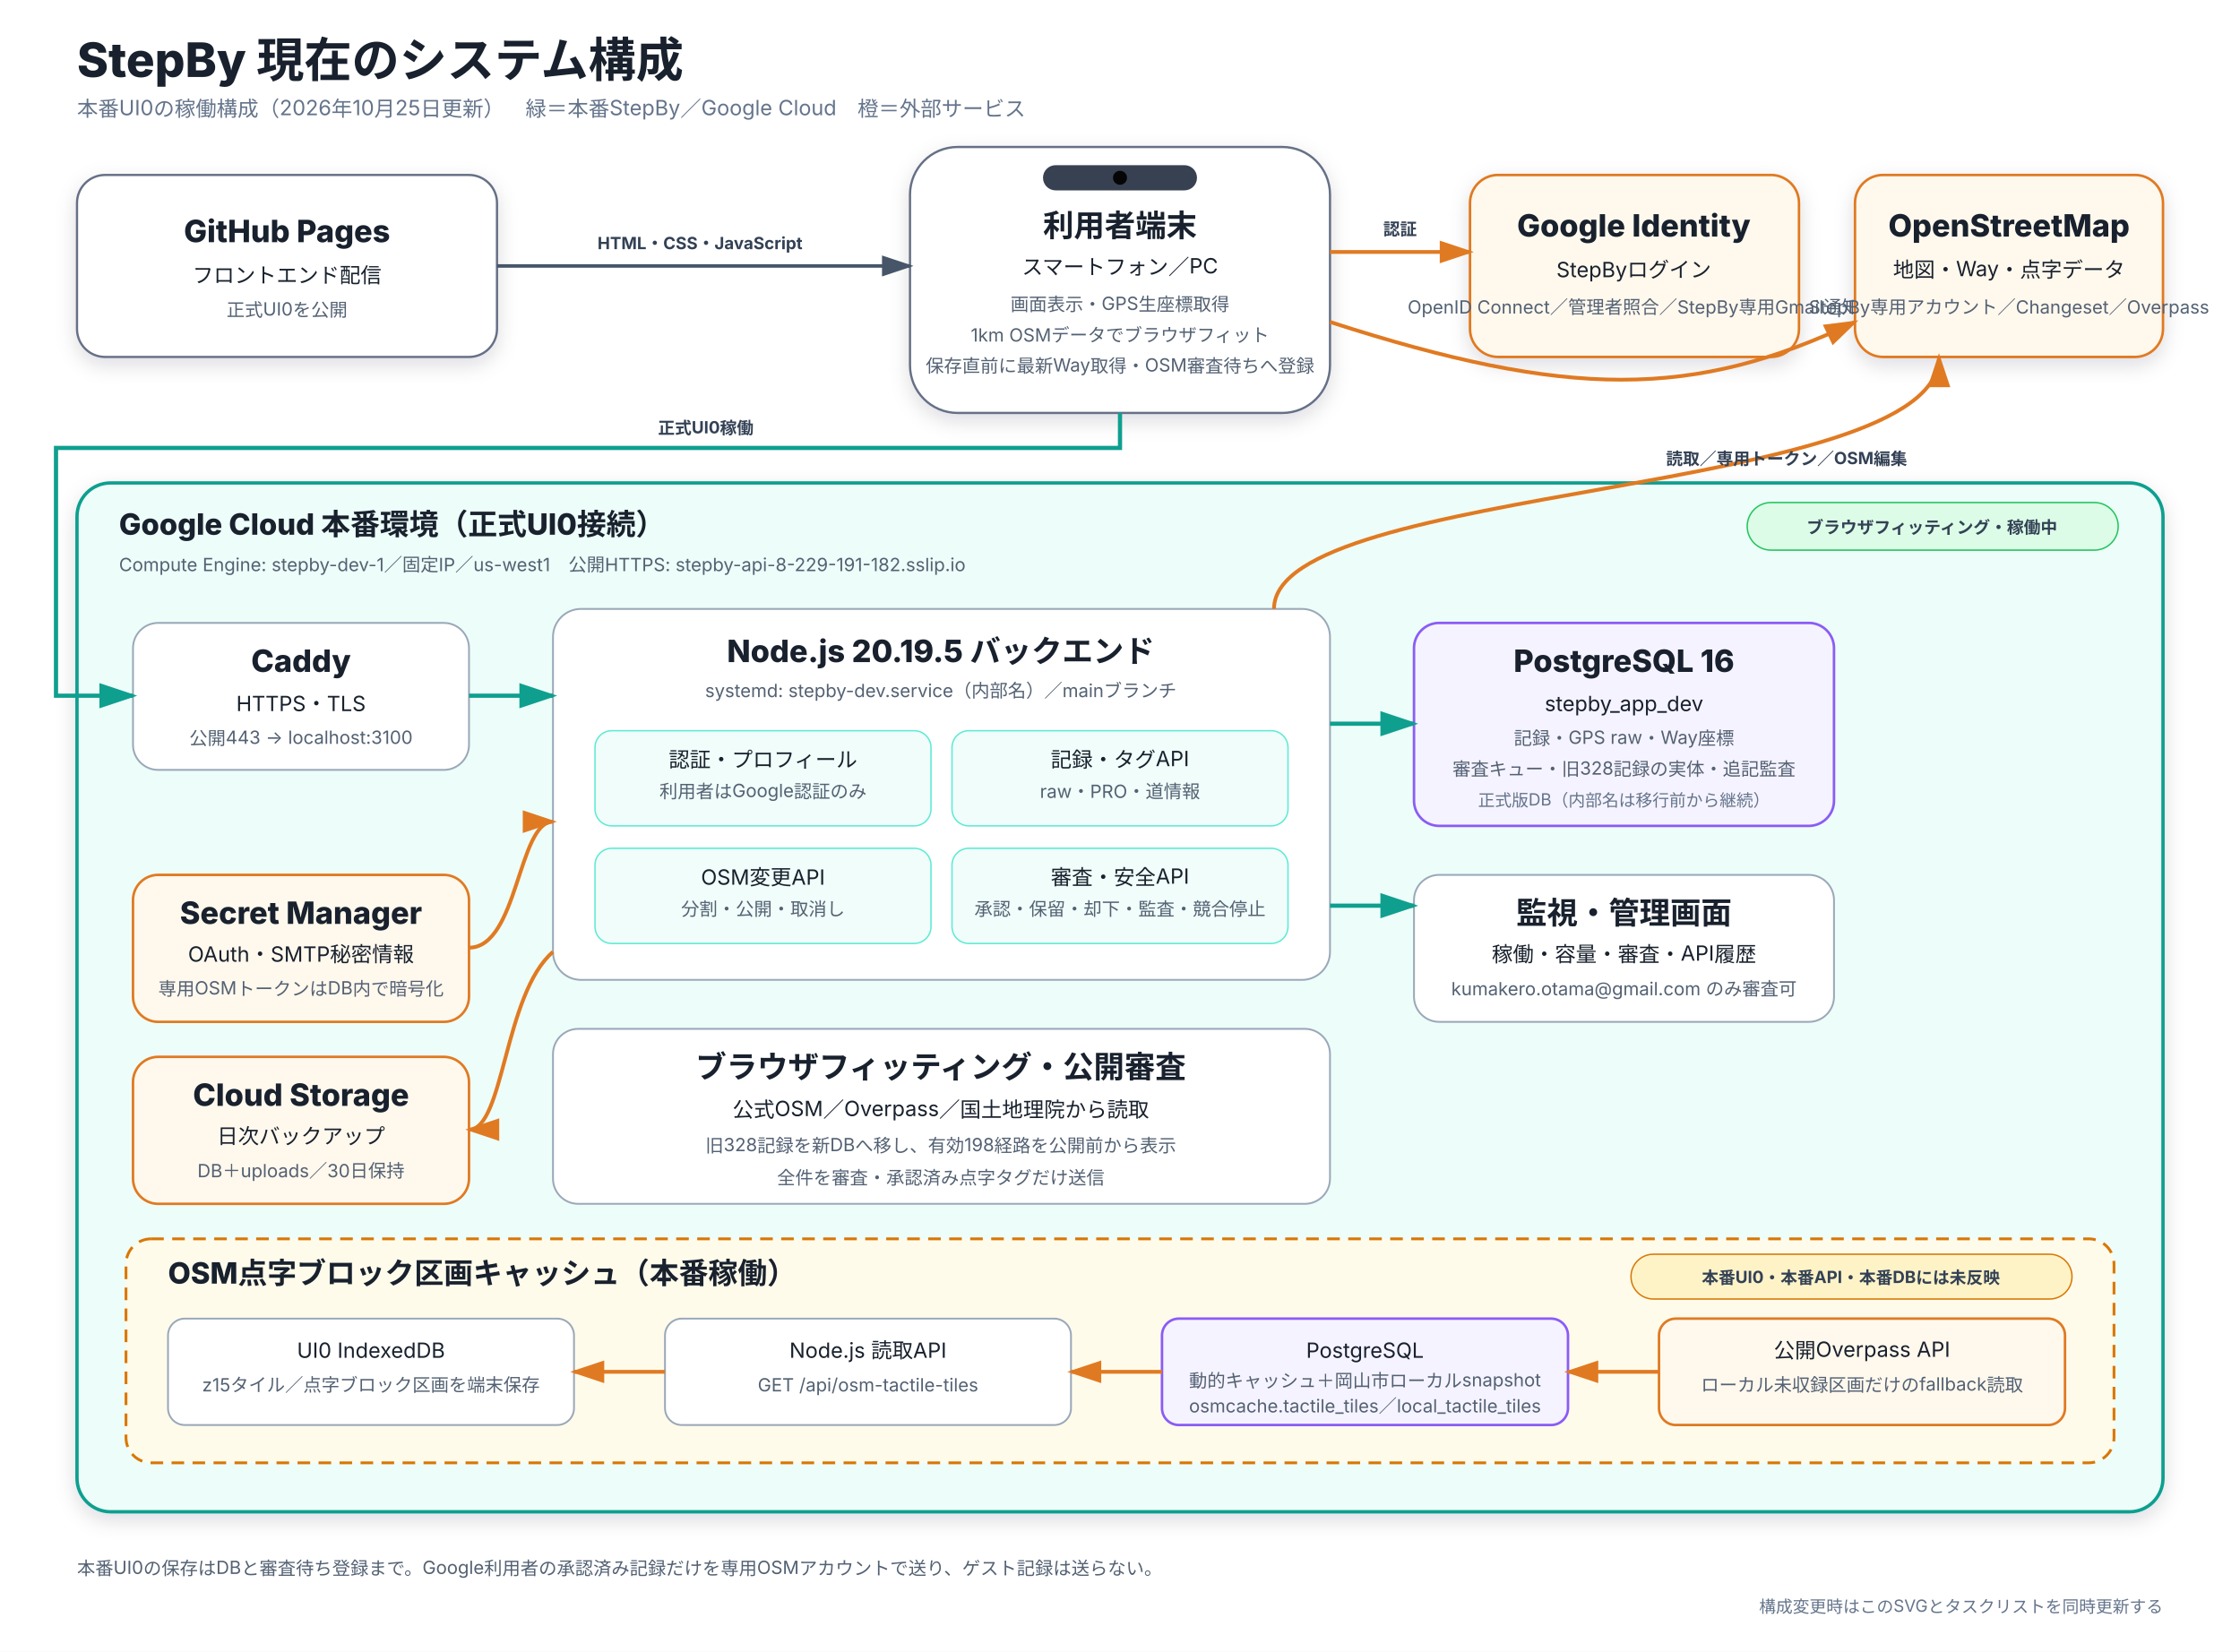
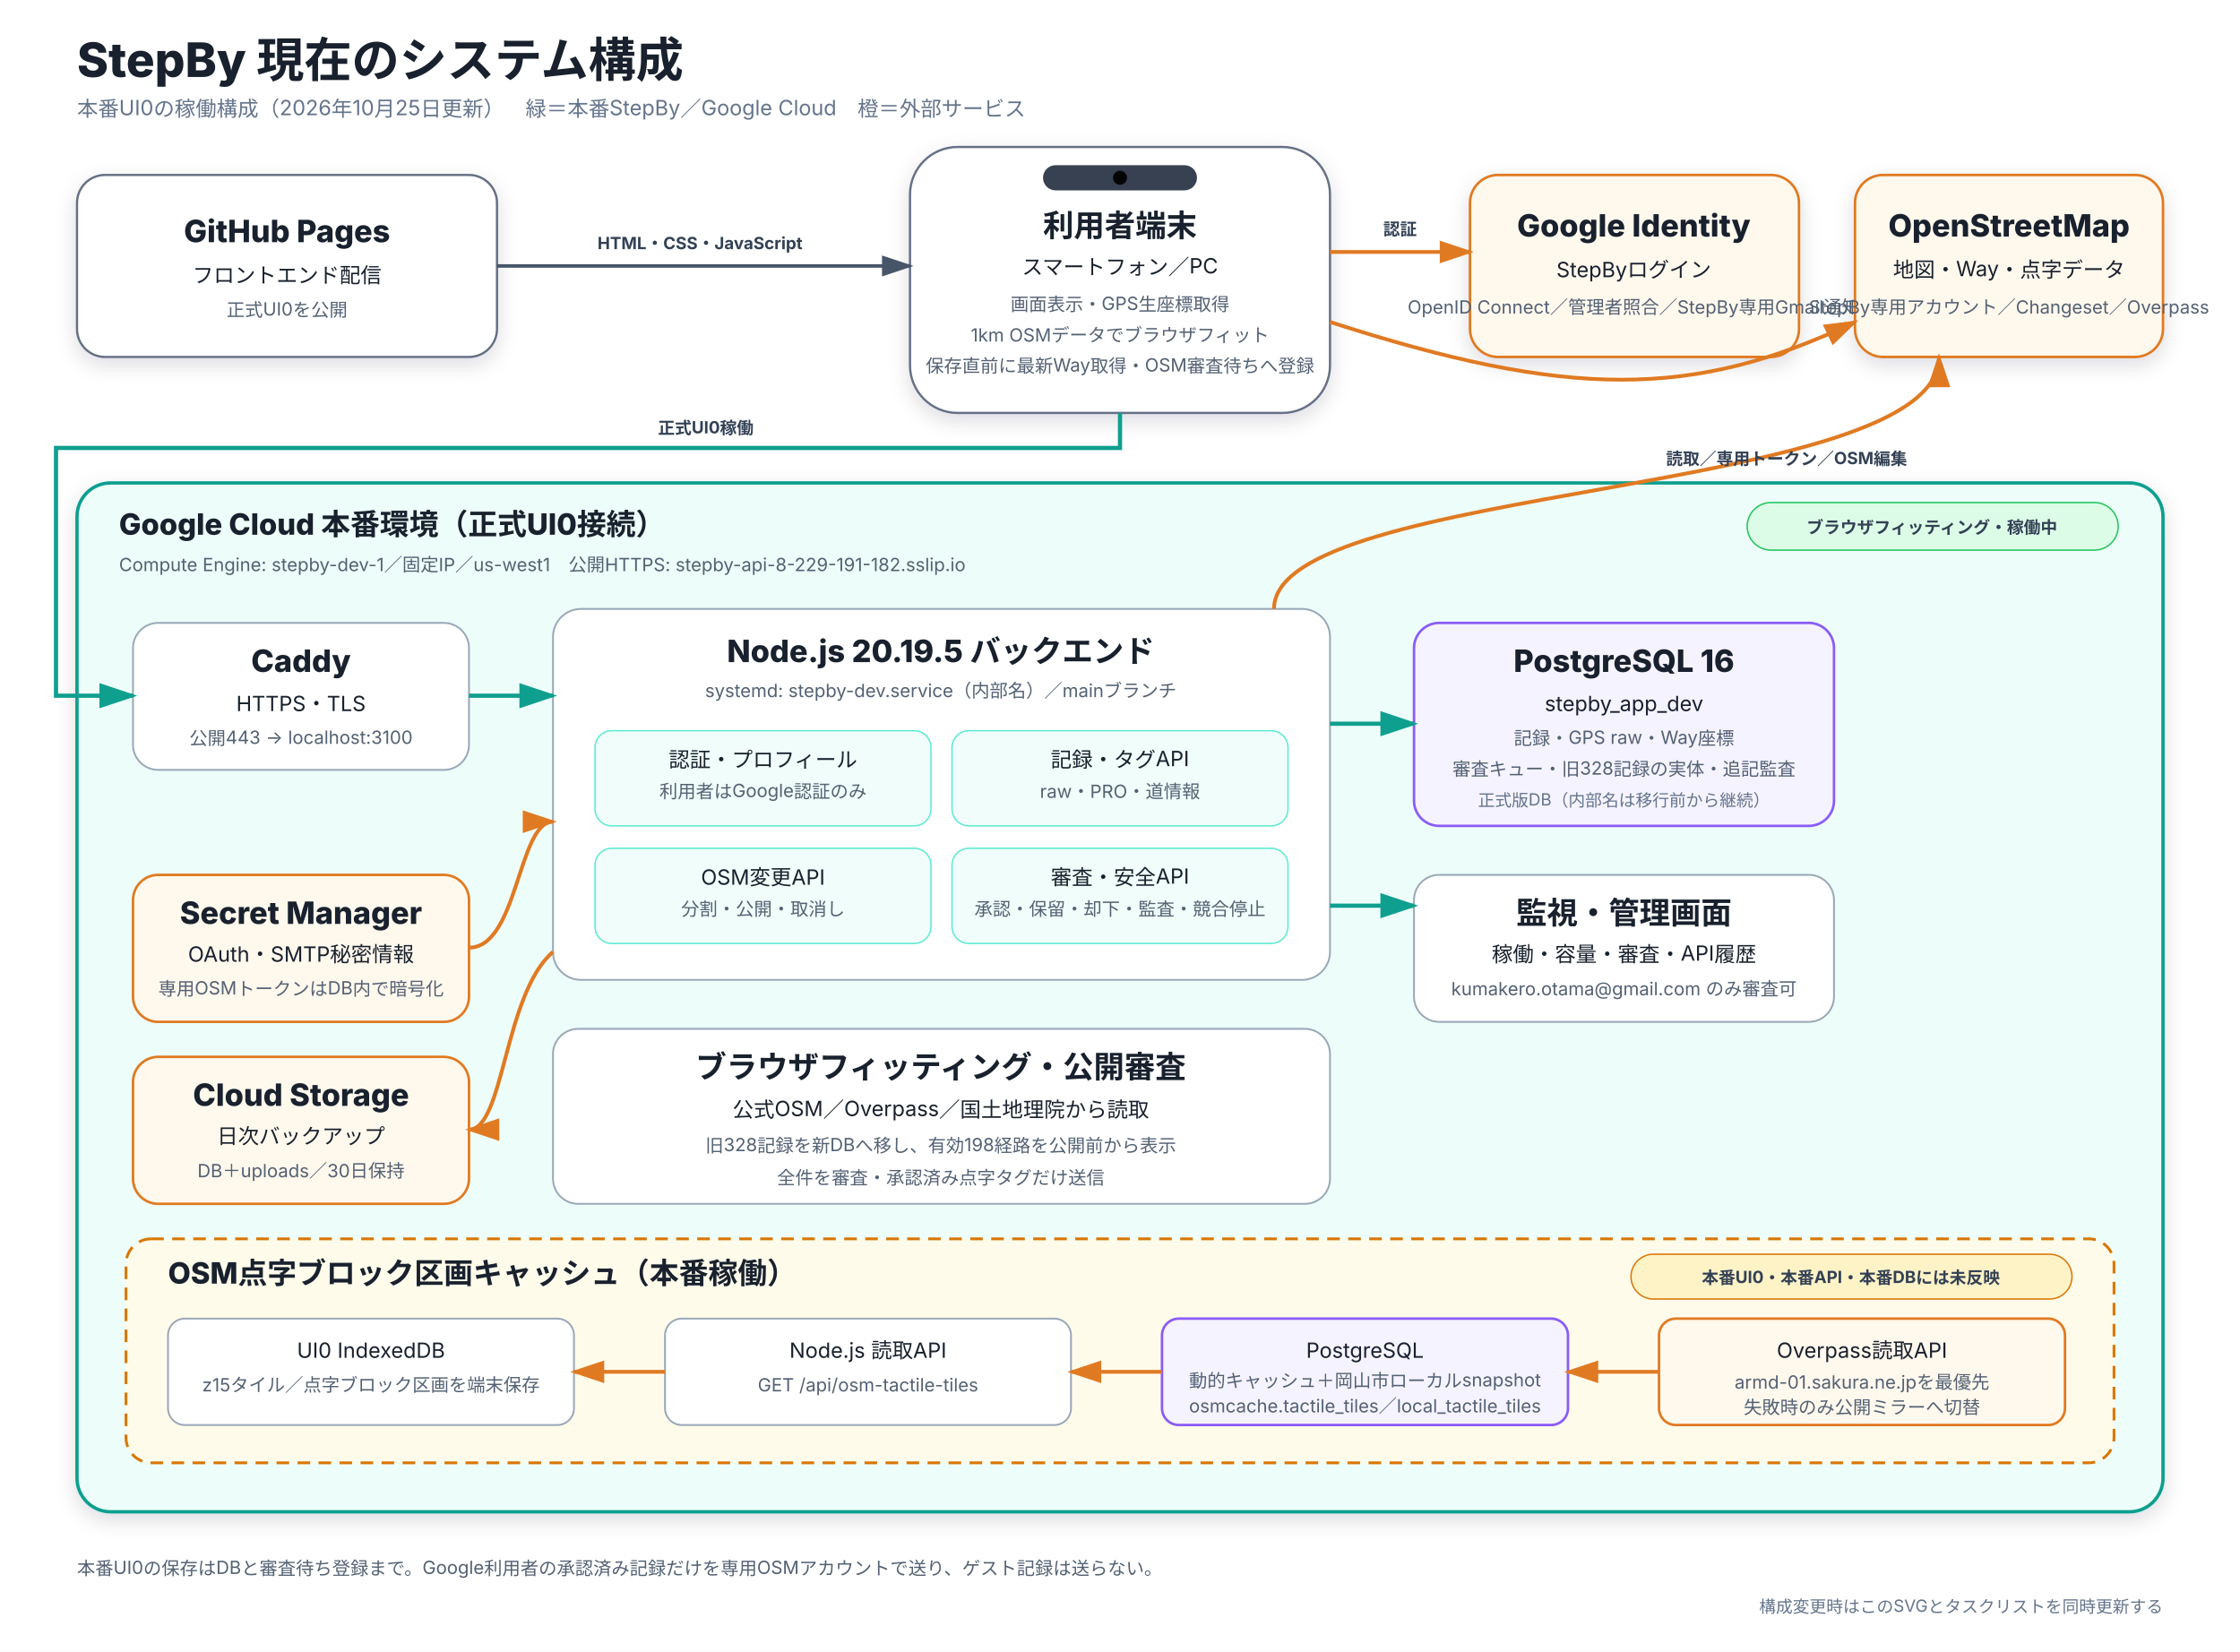
<svg xmlns="http://www.w3.org/2000/svg" width="1600" height="1180" viewBox="0 0 1600 1180" role="img" aria-labelledby="title desc">
  <defs>
    <filter id="shadow" x="-20%" y="-20%" width="140%" height="150%">
      <feDropShadow dx="0" dy="5" stdDeviation="7" flood-color="#0f172a" flood-opacity=".14" />
    </filter>
    <marker id="arrow" markerWidth="10" markerHeight="10" refX="8" refY="3" orient="auto">
      <path d="M0 0v6l9-3z" fill="#475569" />
    </marker>
    <marker id="arrowGreen" markerWidth="10" markerHeight="10" refX="8" refY="3" orient="auto">
      <path d="M0 0v6l9-3z" fill="#0f9f8f" />
    </marker>
    <marker id="arrowOrange" markerWidth="10" markerHeight="10" refX="8" refY="3" orient="auto">
      <path d="M0 0v6l9-3z" fill="#e07a22" />
    </marker>
    <style>
      text{font-family:-apple-system,BlinkMacSystemFont,"Segoe UI","Noto Sans JP",sans-serif;fill:#18212d}
      .title{font-size:34px;font-weight:800}.subtitle{font-size:15px;fill:#64748b}.section{font-size:21px;font-weight:800}.boxTitle{font-size:22px;font-weight:800}.body{font-size:15px}.small{font-size:13px;fill:#536173}.tiny{font-size:12px;fill:#64748b}.label{font-size:12px;font-weight:700;fill:#334155}
      .card{fill:#fff;stroke:#667085;stroke-width:1.6}.cloud{fill:#edfdf9;stroke:#0f9f8f;stroke-width:2.4}.external{fill:#fff8ed;stroke:#e07a22;stroke-width:1.8}.db{fill:#f5f3ff;stroke:#8b5cf6;stroke-width:1.8}.inner{fill:#fff;stroke:#9aa8b8;stroke-width:1.3}.dev{fill:#fffbeb;stroke:#d97706;stroke-width:2;stroke-dasharray:9 6}.line{fill:none;stroke:#475569;stroke-width:2.5;marker-end:url(#arrow)}.lineGreen{fill:none;stroke:#0f9f8f;stroke-width:3;marker-end:url(#arrowGreen)}.lineOrange{fill:none;stroke:#e07a22;stroke-width:2.7;marker-end:url(#arrowOrange)}.pill{fill:#dcfce7;stroke:#22c55e}.pillDev{fill:#fef3c7;stroke:#d97706}
    </style>
  </defs>
  <rect width="1600" height="1180" fill="#fff" />
  <text x="55" y="55" class="title">StepBy 現在のシステム構成</text>
  <text x="55" y="83" class="subtitle">本番UI0の稼働構成（2026年10月25日更新）　緑＝本番StepBy／Google Cloud　橙＝外部サービス</text>
  <rect x="55" y="125" width="300" height="130" rx="20" class="card" filter="url(#shadow)" />
  <text x="205" y="173" text-anchor="middle" class="boxTitle">GitHub Pages</text>
  <text x="205" y="202" text-anchor="middle" class="body">フロントエンド配信</text>
  <text x="205" y="226" text-anchor="middle" class="small">正式UI0を公開</text>
  <rect x="650" y="105" width="300" height="190" rx="34" class="card" filter="url(#shadow)" />
  <rect x="745" y="118" width="110" height="18" rx="9" fill="#374151" />
  <circle cx="800" cy="127" r="5" fill="#050505" />
  <text x="800" y="169" text-anchor="middle" class="boxTitle">利用者端末</text>
  <text x="800" y="196" text-anchor="middle" class="body">スマートフォン／PC</text>
  <text x="800" y="222" text-anchor="middle" class="small">画面表示・GPS生座標取得</text>
  <text x="800" y="244" text-anchor="middle" class="small">1km OSMデータでブラウザフィット</text>
  <text x="800" y="266" text-anchor="middle" class="small">保存直前に最新Way取得・OSM審査待ちへ登録</text>
  <rect x="1050" y="125" width="235" height="130" rx="20" class="external" filter="url(#shadow)" />
  <text x="1167" y="169" text-anchor="middle" class="boxTitle">Google Identity</text>
  <text x="1167" y="198" text-anchor="middle" class="body">StepByログイン</text>
  <text x="1167" y="224" text-anchor="middle" class="small">OpenID Connect／管理者照合／StepBy専用Gmail通知</text>
  <rect x="1325" y="125" width="220" height="130" rx="20" class="external" filter="url(#shadow)" />
  <text x="1435" y="169" text-anchor="middle" class="boxTitle">OpenStreetMap</text>
  <text x="1435" y="198" text-anchor="middle" class="body">地図・Way・点字データ</text>
  <text x="1435" y="224" text-anchor="middle" class="small">StepBy専用アカウント／Changeset／Overpass</text>
  <path d="M355 190H650" class="line" />
  <path d="M950 180h100" class="lineOrange" />
  <path d="M950 230c170 55 260 55 375 0" class="lineOrange" />
  <text x="500" y="178" text-anchor="middle" class="label">HTML・CSS・JavaScript</text>
  <text x="1000" y="168" text-anchor="middle" class="label">認証</text>
  <rect x="55" y="345" width="1490" height="735" rx="24" class="cloud" filter="url(#shadow)" />
  <text x="85" y="382" class="section">Google Cloud 本番環境（正式UI0接続）</text>
  <rect x="1248" y="359" width="265" height="34" rx="17" class="pill" />
  <text x="1380" y="381" text-anchor="middle" class="label">ブラウザフィッティング・稼働中</text>
  <text x="85" y="408" class="small">Compute Engine: stepby-dev-1／固定IP／us-west1　公開HTTPS: stepby-api-8-229-191-182.sslip.io</text>
  <rect x="95" y="445" width="240" height="105" rx="18" class="inner" />
  <text x="215" y="480" text-anchor="middle" class="boxTitle">Caddy</text>
  <text x="215" y="508" text-anchor="middle" class="body">HTTPS・TLS</text>
  <text x="215" y="532" text-anchor="middle" class="small">公開443 → localhost:3100</text>
  <rect x="395" y="435" width="555" height="265" rx="20" class="inner" />
  <text x="672" y="473" text-anchor="middle" class="boxTitle">Node.js 20.19.5 バックエンド</text>
  <text x="672" y="498" text-anchor="middle" class="small">systemd: stepby-dev.service（内部名）／mainブランチ</text>
  <rect x="425" y="522" width="240" height="68" rx="12" fill="#f0fdfa" stroke="#5eead4" />
  <text x="545" y="548" text-anchor="middle" class="body">認証・プロフィール</text>
  <text x="545" y="570" text-anchor="middle" class="small">利用者はGoogle認証のみ</text>
  <rect x="680" y="522" width="240" height="68" rx="12" fill="#f0fdfa" stroke="#5eead4" />
  <text x="800" y="548" text-anchor="middle" class="body">記録・タグAPI</text>
  <text x="800" y="570" text-anchor="middle" class="small">raw・PRO・道情報</text>
  <rect x="425" y="606" width="240" height="68" rx="12" fill="#f0fdfa" stroke="#5eead4" />
  <text x="545" y="632" text-anchor="middle" class="body">OSM変更API</text>
  <text x="545" y="654" text-anchor="middle" class="small">分割・公開・取消し</text>
  <rect x="680" y="606" width="240" height="68" rx="12" fill="#f0fdfa" stroke="#5eead4" />
  <text x="800" y="632" text-anchor="middle" class="body">審査・安全API</text>
  <text x="800" y="654" text-anchor="middle" class="small">承認・保留・却下・監査・競合停止</text>
  <rect x="1010" y="445" width="300" height="145" rx="18" class="db" />
  <text x="1160" y="480" text-anchor="middle" class="boxTitle">PostgreSQL 16</text>
  <text x="1160" y="508" text-anchor="middle" class="body">stepby_app_dev</text>
  <text x="1160" y="532" text-anchor="middle" class="small">記録・GPS raw・Way座標</text>
  <text x="1160" y="554" text-anchor="middle" class="small">審査キュー・旧328記録の実体・追記監査</text>
  <text x="1160" y="576" text-anchor="middle" class="tiny">正式版DB（内部名は移行前から継続）</text>
  <rect x="95" y="625" width="240" height="105" rx="18" class="external" />
  <text x="215" y="660" text-anchor="middle" class="boxTitle">Secret Manager</text>
  <text x="215" y="687" text-anchor="middle" class="body">OAuth・SMTP秘密情報</text>
  <text x="215" y="711" text-anchor="middle" class="small">専用OSMトークンはDB内で暗号化</text>
  <rect x="95" y="755" width="240" height="105" rx="18" class="external" />
  <text x="215" y="790" text-anchor="middle" class="boxTitle">Cloud Storage</text>
  <text x="215" y="817" text-anchor="middle" class="body">日次バックアップ</text>
  <text x="215" y="841" text-anchor="middle" class="small">DB＋uploads／30日保持</text>
  <rect x="395" y="735" width="555" height="125" rx="18" class="inner" />
  <text x="672" y="770" text-anchor="middle" class="boxTitle">ブラウザフィッティング・公開審査</text>
  <text x="672" y="798" text-anchor="middle" class="body">公式OSM／Overpass／国土地理院から読取</text>
  <text x="672" y="823" text-anchor="middle" class="small">旧328記録を新DBへ移し、有効198経路を公開前から表示</text>
  <text x="672" y="846" text-anchor="middle" class="small">全件を審査・承認済み点字タグだけ送信</text>
  <rect x="1010" y="625" width="300" height="105" rx="18" class="inner" />
  <text x="1160" y="660" text-anchor="middle" class="boxTitle">監視・管理画面</text>
  <text x="1160" y="687" text-anchor="middle" class="body">稼働・容量・審査・API履歴</text>
  <text x="1160" y="711" text-anchor="middle" class="small">kumakero.otama@gmail.com のみ審査可</text>
  <path d="M335 497h60" class="lineGreen" />
  <path d="M950 517h60" class="lineGreen" />
  <path d="M335 677c35 0 35-90 60-90" class="lineOrange" />
  <path d="M395 680c-35 30-35 127-60 127" class="lineOrange" />
  <path d="M950 647h60" class="lineGreen" />
  <path d="M800 295v25H40v177h55" class="lineGreen" />
  <text x="470" y="310" class="label">正式UI0稼働</text>
  <path d="M910 435c0-90 475-80 475-180" class="lineOrange" />
  <text x="1190" y="332" class="label">読取／専用トークン／OSM編集</text>
  <rect x="90" y="885" width="1420" height="160" rx="18" class="dev" />
  <text x="120" y="917" class="section">OSM点字ブロック区画キャッシュ（本番稼働）</text>
  <rect x="1165" y="896" width="315" height="32" rx="16" class="pillDev" />
  <text x="1322" y="917" text-anchor="middle" class="label">本番UI0・本番API・本番DBには未反映</text>
  <rect x="120" y="942" width="290" height="76" rx="12" class="inner" />
  <text x="265" y="970" text-anchor="middle" class="body">UI0 IndexedDB</text>
  <text x="265" y="994" text-anchor="middle" class="small">z15タイル／点字ブロック区画を端末保存</text>
  <rect x="475" y="942" width="290" height="76" rx="12" class="inner" />
  <text x="620" y="970" text-anchor="middle" class="body">Node.js 読取API</text>
  <text x="620" y="994" text-anchor="middle" class="small">GET /api/osm-tactile-tiles</text>
  <rect x="830" y="942" width="290" height="76" rx="12" class="db" />
  <text x="975" y="970" text-anchor="middle" class="body">PostgreSQL</text>
  <text x="975" y="991" text-anchor="middle" class="small">動的キャッシュ＋岡山市ローカルsnapshot</text>
  <text x="975" y="1009" text-anchor="middle" class="small">osmcache.tactile_tiles／local_tactile_tiles</text>
  <rect x="1185" y="942" width="290" height="76" rx="12" class="external" />
-   <text x="1330" y="970" text-anchor="middle" class="body">公開Overpass API</text>
-   <text x="1330" y="994" text-anchor="middle" class="small">ローカル未収録区画だけのfallback読取</text>
+   <text x="1330" y="970" text-anchor="middle" class="body">Overpass読取API</text>
+   <text x="1330" y="992" text-anchor="middle" class="small">armd-01.sakura.ne.jpを最優先</text>
+   <text x="1330" y="1010" text-anchor="middle" class="small">失敗時のみ公開ミラーへ切替</text>
  <path d="M475 980h-65" class="lineOrange" />
  <path d="M830 980h-65" class="lineOrange" />
  <path d="M1185 980h-65" class="lineOrange" />
  <text x="55" y="1125" class="small">本番UI0の保存はDBと審査待ち登録まで。Google利用者の承認済み記録だけを専用OSMアカウントで送り、ゲスト記録は送らない。</text>
  <text x="1545" y="1152" text-anchor="end" class="tiny">構成変更時はこのSVGとタスクリストを同時更新する</text>
</svg>
